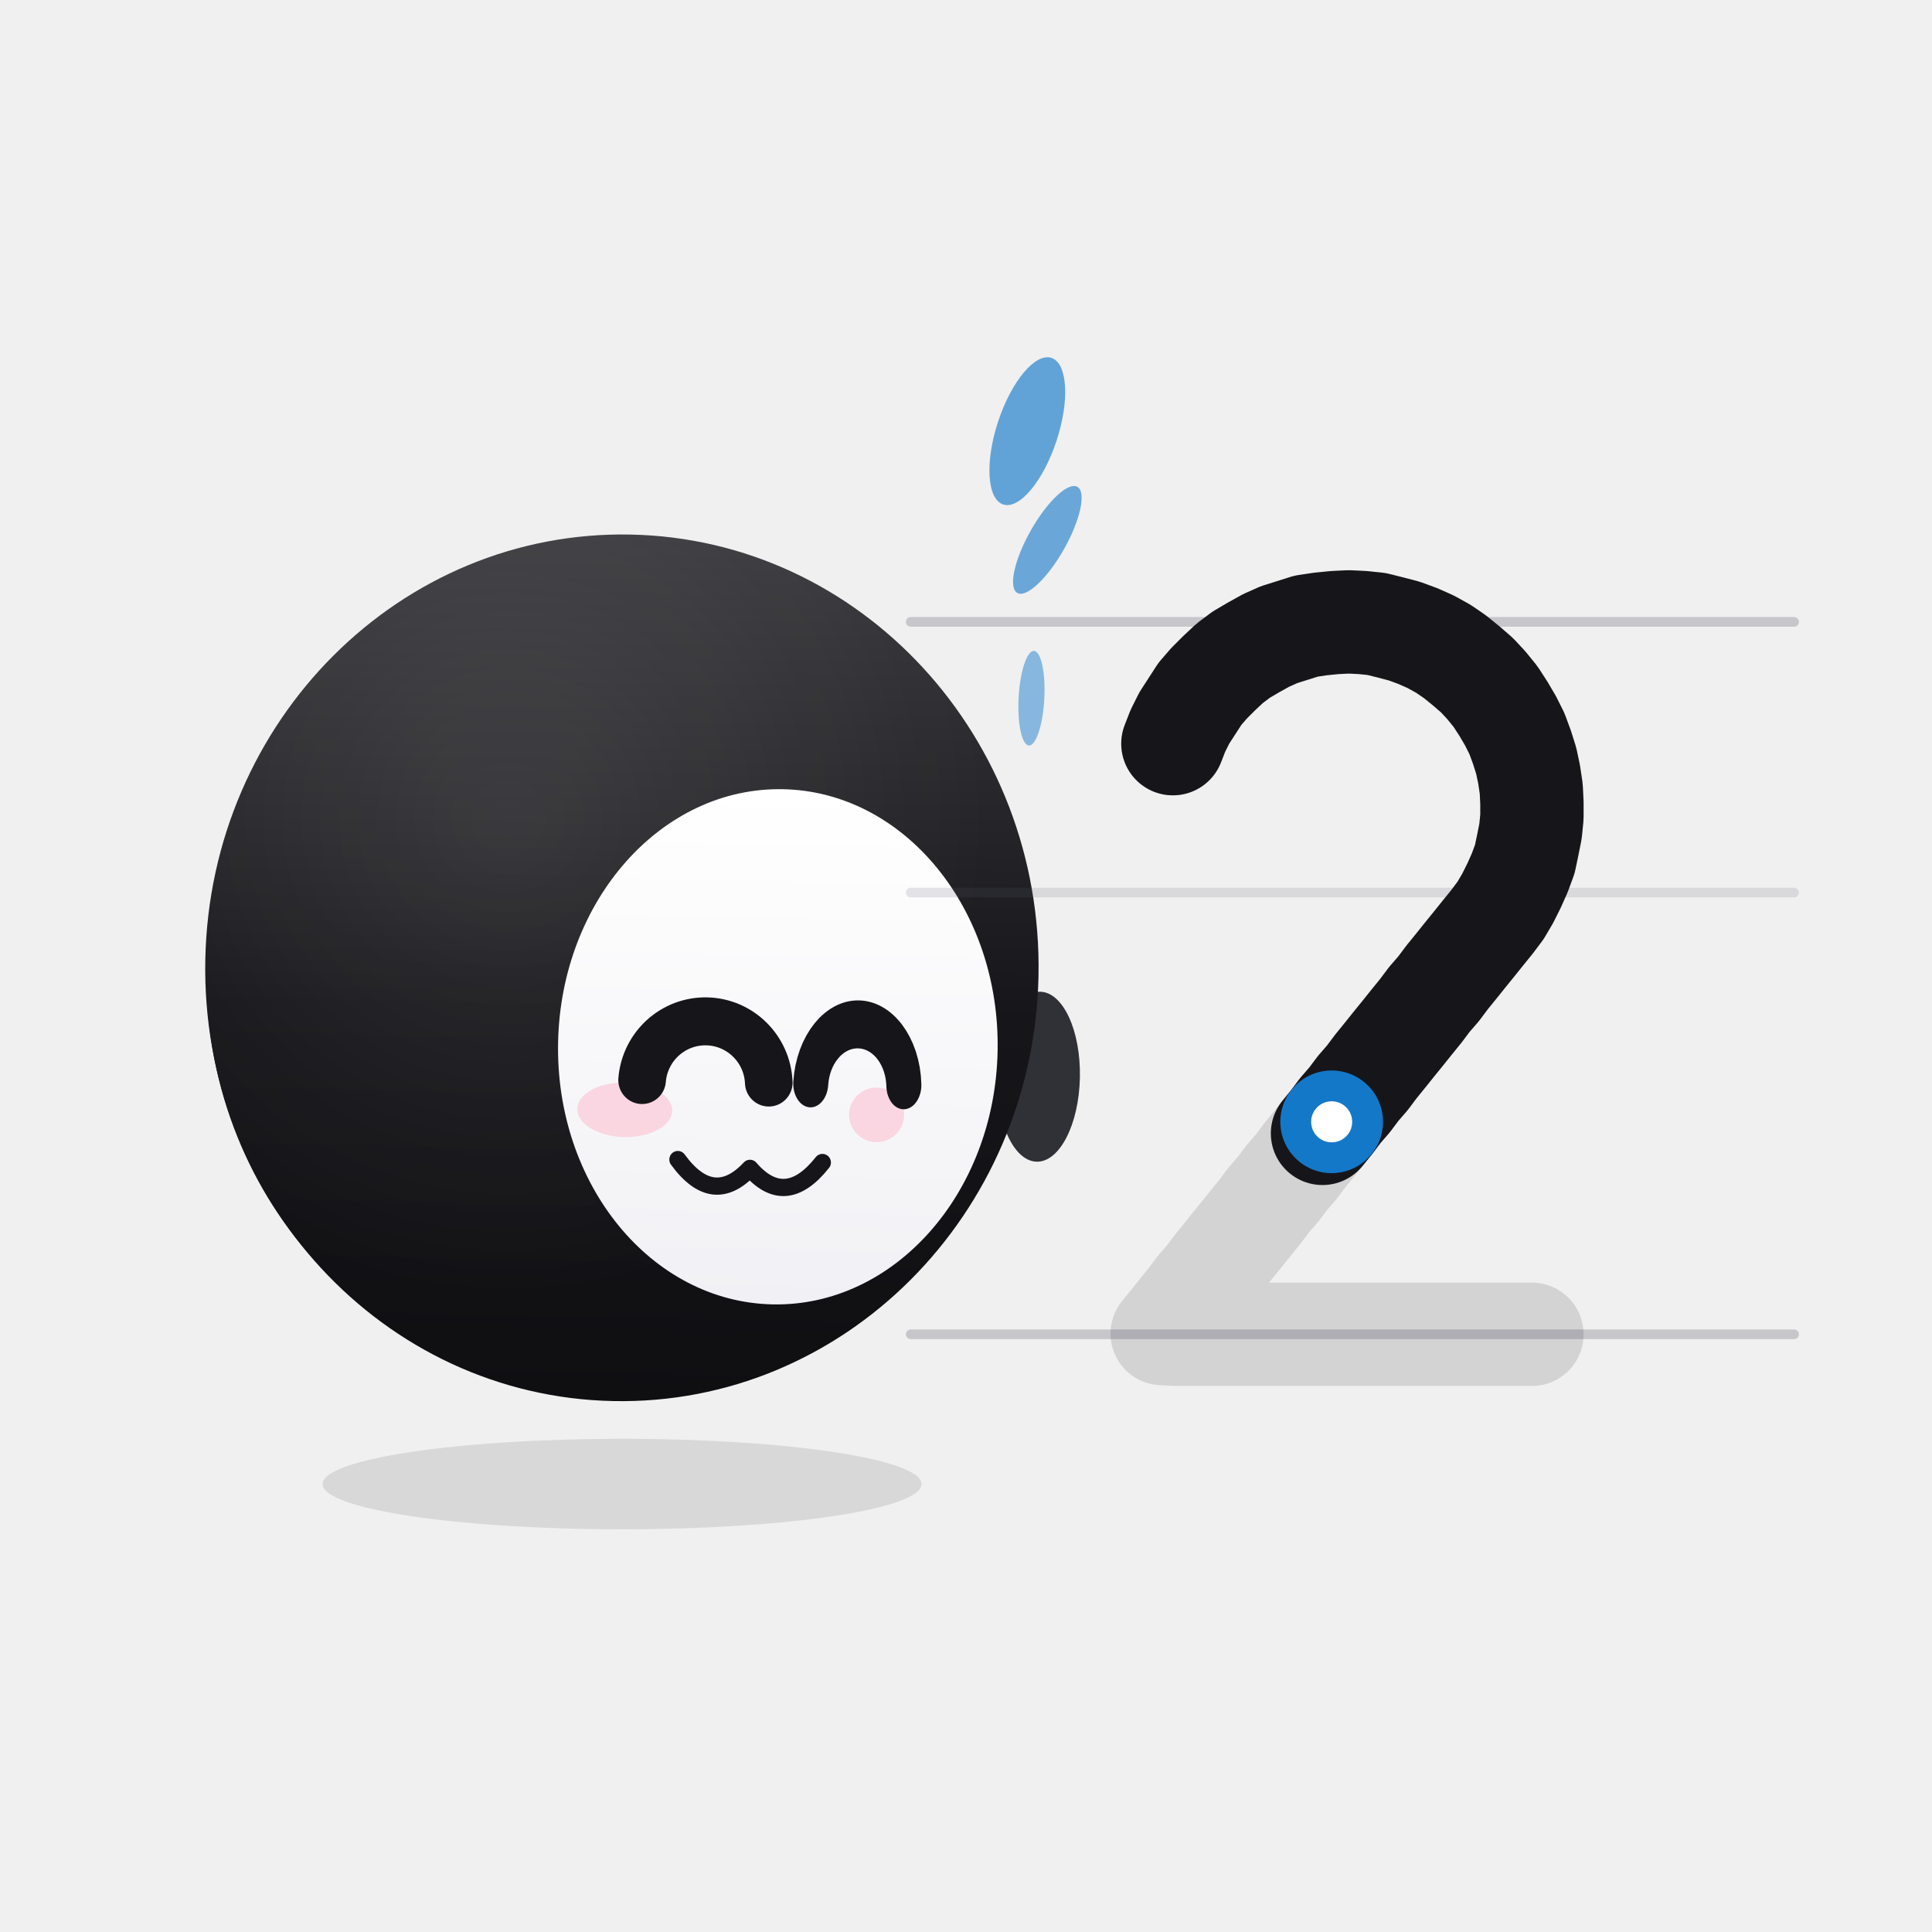
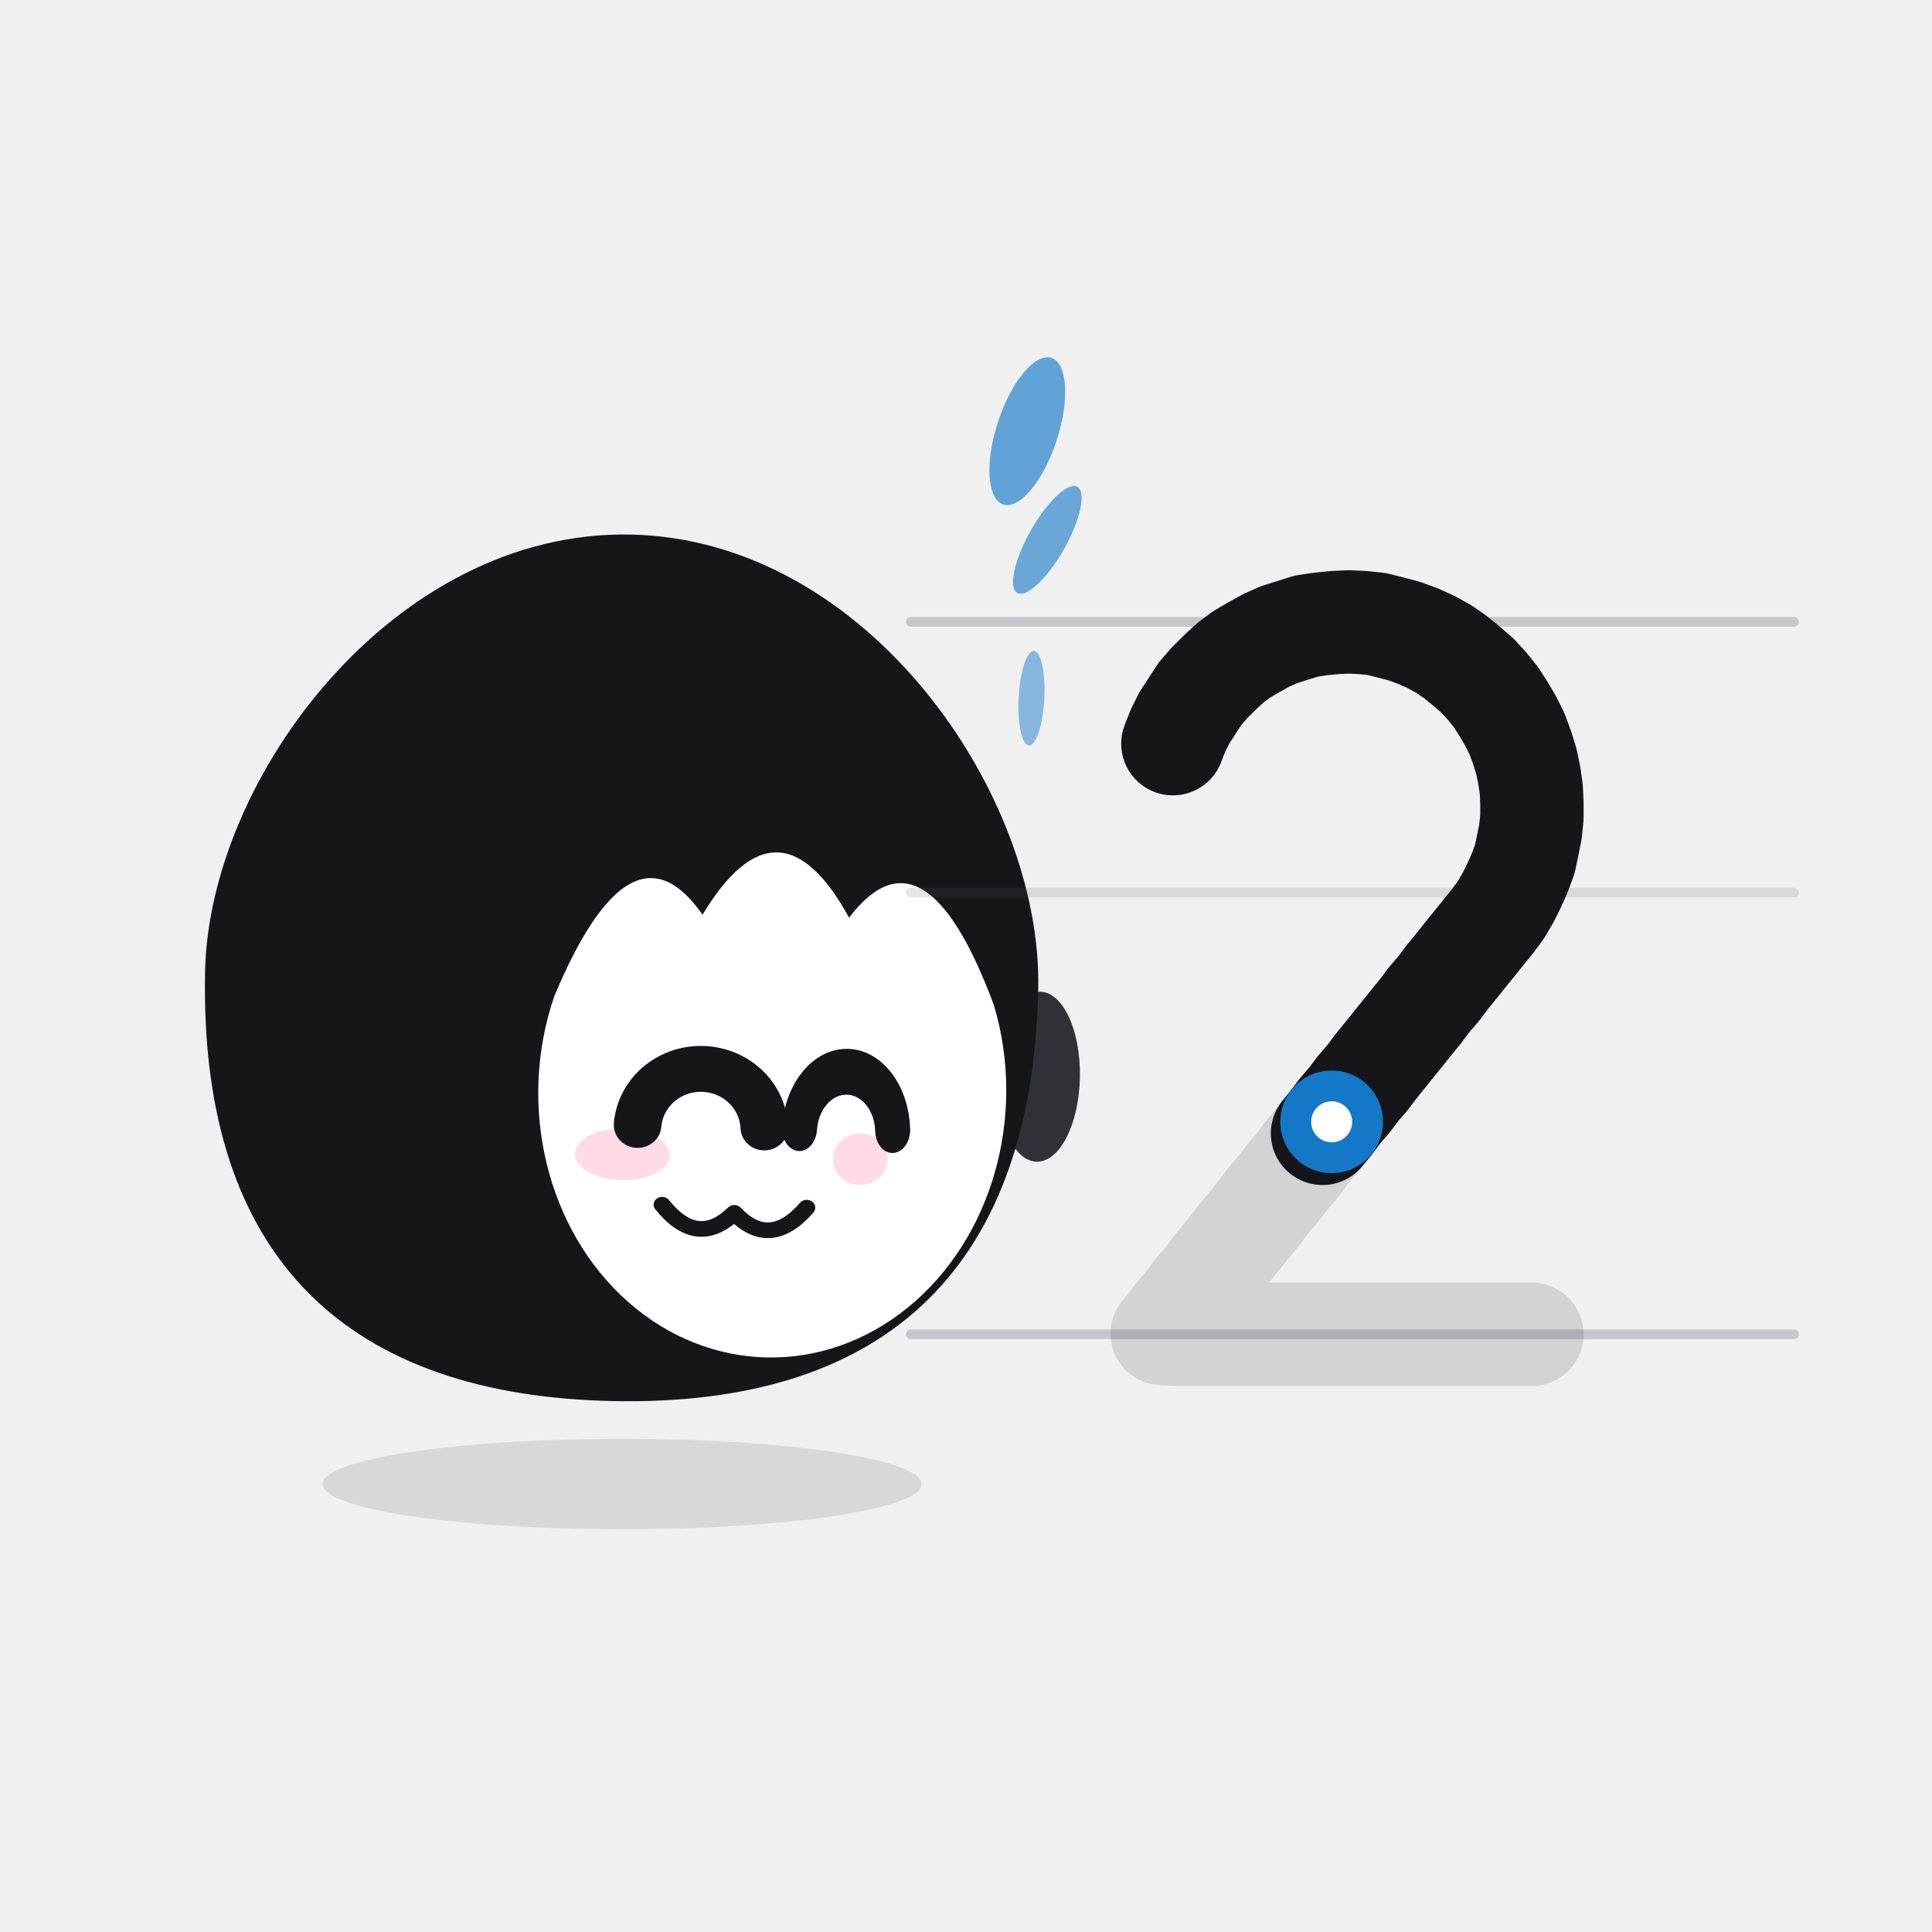
<svg xmlns="http://www.w3.org/2000/svg" width="320" height="320" viewBox="0 0 320 320">
  <defs>
-     <linearGradient id="bg0" gradientUnits="userSpaceOnUse" x1="0" y1="-104" x2="0" y2="104">
-       <stop offset="0" stop-color="#3b3b3f" />
-       <stop offset="0.55" stop-color="#16161A" />
-       <stop offset="1" stop-color="#0f0f12" />
-     </linearGradient>
-     <radialGradient id="bg1" gradientUnits="userSpaceOnUse" cx="-28" cy="-35.36" r="115" fx="-28" fy="-35.36">
-       <stop offset="0" stop-color="#FFFFFF" />
-       <stop offset="1" stop-color="rgba(255,255,255,0)" />
-     </radialGradient>
-     <linearGradient id="bg2" gradientUnits="userSpaceOnUse" x1="0" y1="-43.642" x2="0" y2="80.025">
-       <stop offset="0" stop-color="#FFFFFF" />
-       <stop offset="1" stop-color="#F1F1F5" />
-     </linearGradient>
    <clipPath id="bc1">
-       <path d="M90.554 18.191C90.554 52.341 66.936 80.025 37.803 80.025C8.67 80.025 -14.948 52.341 -14.948 18.191C-14.948 -15.958 8.67 -43.642 37.803 -43.642C66.936 -43.642 90.554 -15.958 90.554 18.191" transform="matrix(0.69 0.014 -0.014 0.69 103.007 160.301)" />
+       <path d="M89.447 7.159C97.932 33.648 90.112 63.326 70.212 80.16C50.311 96.993 23.047 96.993 3.146 80.16C-16.754 63.326 -24.574 33.648 -16.088 7.159Q1.501 -37.361 19.09 -13.13Q36.679 -43.756 54.268 -13.13Q71.857 -37.361 89.447 7.159Z" transform="matrix(0.69 0.014 -0.014 0.69 103.007 160.301)" />
    </clipPath>
  </defs>
  <path d="M-10.812 126C-10.812 132.075 -43.422 137 -83.649 137C-123.875 137 -156.486 132.075 -156.486 126C-156.486 119.925 -123.875 115 -83.649 115C-43.422 115 -10.812 119.925 -10.812 126" fill="rgba(22,22,26,0.13)" fill-opacity="0.862" transform="matrix(0.681 0 0 0.681 160 160)" />
  <path d="M-10.215 -10.816C-8.289 -8.119 -9.498 -3.956 -12.914 -1.517C-16.33 0.922 -20.66 0.713 -22.585 -1.984C-24.511 -4.681 -23.302 -8.844 -19.886 -11.283C-16.47 -13.722 -12.14 -13.513 -10.215 -10.816" fill="#2A2A31" fill-opacity="0.963" transform="matrix(0.399 0.008 -0.014 0.69 172.002 178.336)" />
  <path d="M17.2 0C17.2 11.267 9.499 20.4 0 20.4C-9.499 20.4 -17.2 11.267 -17.2 0C-17.2 -11.267 -9.499 -20.4 0 -20.4C9.499 -20.4 17.2 -11.267 17.2 0" fill="#2A2A31" fill-opacity="0.963" transform="matrix(0.399 0.008 -0.014 0.69 172.002 178.336)" />
-   <path d="M86.3 1.641C86.3 56.207 44.663 100.441 -6.7 100.441C-58.062 100.441 -99.7 56.207 -99.7 1.641C-99.7 -52.924 -58.062 -97.159 -6.7 -97.159C44.663 -97.159 86.3 -52.924 86.3 1.641" fill="url(#bg0)" transform="matrix(0.69 0.014 -0.014 0.69 103.007 160.301)" />
-   <path d="M100 0C100 57.438 55.228 104 0 104C-55.228 104 -100 57.438 -100 0C-100 -57.438 -55.228 -104 0 -104C55.228 -104 100 -57.438 100 0" fill="url(#bg0)" transform="matrix(0.69 0.014 -0.014 0.69 103.007 160.301)" />
-   <path d="M100 0C100 57.438 55.228 104 0 104C-55.228 104 -100 57.438 -100 0C-100 -57.438 -55.228 -104 0 -104C55.228 -104 100 -57.438 100 0" fill="url(#bg1)" fill-opacity="0.1" transform="matrix(0.69 0.014 -0.014 0.69 103.007 160.301)" />
-   <path d="M90.554 18.191C90.554 52.341 66.936 80.025 37.803 80.025C8.67 80.025 -14.948 52.341 -14.948 18.191C-14.948 -15.958 8.67 -43.642 37.803 -43.642C66.936 -43.642 90.554 -15.958 90.554 18.191" fill="url(#bg2)" transform="matrix(0.69 0.014 -0.014 0.69 103.007 160.301)" />
-   <path d="M11.5 0C11.5 3.866 6.351 7 0 7C-6.351 7 -11.5 3.866 -11.5 0C-11.5 -3.866 -6.351 -7 0 -7C6.351 -7 11.5 -3.866 11.5 0" fill="rgba(255,138,168,0.42)" fill-opacity="0.7" transform="matrix(0.683 0.014 -0.013 0.645 103.48 183.82)" />
-   <path d="M11.5 0C11.5 3.866 6.351 7 0 7C-6.351 7 -11.5 3.866 -11.5 0C-11.5 -3.866 -6.351 -7 0 -7C6.351 -7 11.5 -3.866 11.5 0" fill="rgba(255,138,168,0.42)" fill-opacity="0.7" transform="matrix(0.396 0.008 -0.013 0.645 145.187 184.653)" />
+   <path d="M-6.7 -97.159C46.117 -97.159 86.3 -39.855 86.3 4.408C86.3 70.801 51.587 100.441 -6.7 100.441C-64.986 100.441 -99.7 70.801 -99.7 4.408C-99.7 -39.855 -59.516 -97.159 -6.7 -97.159Z" fill="#16161A" transform="matrix(0.69 0.014 -0.014 0.69 103.007 160.301)" />
+   <path d="M0 -104C56.792 -104 100 -43.68 100 2.912C100 72.8 62.674 104 0 104C-62.674 104 -100 72.8 -100 2.912C-100 -43.68 -56.792 -104 0 -104Z" fill="#16161A" transform="matrix(0.69 0.014 -0.014 0.69 103.007 160.301)" />
+   <path d="M89.447 7.159C97.932 33.648 90.112 63.326 70.212 80.16C50.311 96.993 23.047 96.993 3.146 80.16C-16.754 63.326 -24.574 33.648 -16.088 7.159Q1.501 -37.361 19.09 -13.13Q36.679 -43.756 54.268 -13.13Q71.857 -37.361 89.447 7.159Z" fill="#FFFFFF" transform="matrix(0.69 0.014 -0.014 0.69 103.007 160.301)" />
+   <path d="M11.5 0C11.5 3.866 6.351 7 0 7C-6.351 7 -11.5 3.866 -11.5 0C-11.5 -3.866 -6.351 -7 0 -7C6.351 -7 11.5 -3.866 11.5 0" fill="rgba(255,138,168,0.42)" fill-opacity="0.7" transform="matrix(0.683 0.014 -0.012 0.61 103.077 191.211)" />
+   <path d="M11.5 0C11.5 3.866 6.351 7 0 7C-6.351 7 -11.5 3.866 -11.5 0C-11.5 -3.866 -6.351 -7 0 -7C6.351 -7 11.5 -3.866 11.5 0" fill="rgba(255,138,168,0.42)" fill-opacity="0.7" transform="matrix(0.396 0.008 -0.012 0.61 142.494 191.999)" />
  <g clip-path="url(#bc1)">
-     <path d="M-15.968 -1.005C-15.438 -9.434 -8.446 -16 0 -16C8.446 -16 15.438 -9.434 15.968 -1.005" fill="none" stroke="#16161A" stroke-width="12" stroke-linecap="round" stroke-linejoin="round" transform="matrix(0.657 0.013 -0.013 0.662 116.829 179.761)" />
-     <path d="M-15.968 -1.005C-15.438 -9.434 -8.446 -16 0 -16C8.446 -16 15.438 -9.434 15.968 -1.005" fill="none" stroke="#16161A" stroke-width="12" stroke-linecap="round" stroke-linejoin="round" transform="matrix(0.483 0.01 -0.013 0.662 141.985 180.263)" />
-     <path d="M-20.4 -3.57Q-10.2 9.69 0 -1.53Q10.2 9.69 20.4 -3.57" fill="none" stroke="#16161A" stroke-width="4.8" stroke-linecap="round" stroke-linejoin="round" transform="matrix(0.587 0.012 -0.012 0.594 124.201 194.424)" />
+     <path d="M-15.968 -1.005C-15.438 -9.434 -8.446 -16 0 -16C8.446 -16 15.438 -9.434 15.968 -1.005" fill="none" stroke="#16161A" stroke-width="12" stroke-linecap="round" stroke-linejoin="round" transform="matrix(0.657 0.013 -0.013 0.633 116.085 187.169)" />
+     <path d="M-15.968 -1.005C-15.438 -9.434 -8.446 -16 0 -16C8.446 -16 15.438 -9.434 15.968 -1.005" fill="none" stroke="#16161A" stroke-width="12" stroke-linecap="round" stroke-linejoin="round" transform="matrix(0.483 0.01 -0.013 0.633 140.129 187.65)" />
+     <path d="M-20.4 -3.57Q-10.2 9.69 0 -1.53Q10.2 9.69 20.4 -3.57" fill="none" stroke="#16161A" stroke-width="4.8" stroke-linecap="round" stroke-linejoin="round" transform="matrix(0.587 0.012 -0.011 0.54 121.609 201.71)" />
  </g>
  <path d="M7.376 0C7.376 10.22 4.073 18.505 0 18.505C-4.073 18.505 -7.376 10.22 -7.376 0C-7.376 -10.22 -4.073 -18.505 0 -18.505C4.073 -18.505 7.376 -10.22 7.376 0" fill="#1478C9" fill-opacity="0.644" transform="matrix(0.656 0.216 -0.216 0.656 170.156 71.417)" />
  <path d="M4.57 0C4.57 8.077 2.524 14.624 0 14.624C-2.524 14.624 -4.57 8.077 -4.57 0C-4.57 -8.077 -2.524 -14.624 0 -14.624C2.524 -14.624 4.57 -8.077 4.57 0" fill="#1478C9" fill-opacity="0.608" transform="matrix(0.601 0.34 -0.34 0.601 173.473 89.422)" />
  <path d="M3.081 0C3.081 6.271 1.701 11.355 0 11.355C-1.701 11.355 -3.081 6.271 -3.081 0C-3.081 -6.271 -1.701 -11.355 0 -11.355C1.701 -11.355 3.081 -6.271 3.081 0" fill="#1478C9" fill-opacity="0.476" transform="matrix(0.69 0.037 -0.037 0.69 170.842 115.645)" />
  <path d="M-73.16 -59L73.16 -59" fill="none" stroke="#5C5C6E" stroke-width="1.6" stroke-linecap="round" stroke-linejoin="round" stroke-opacity="0.28" transform="matrix(1 0 0 1 224 162)" />
  <path d="M-73.16 -14.16L73.16 -14.16" fill="none" stroke="#5C5C6E" stroke-width="1.6" stroke-linecap="round" stroke-linejoin="round" stroke-opacity="0.15" transform="matrix(1 0 0 1 224 162)" />
  <path d="M-73.16 59L73.16 59" fill="none" stroke="#5C5C6E" stroke-width="1.6" stroke-linecap="round" stroke-linejoin="round" stroke-opacity="0.28" transform="matrix(1 0 0 1 224 162)" />
  <path d="M-0.252 -0.329L-0.245 -0.347L-0.236 -0.365L-0.225 -0.382L-0.214 -0.399L-0.201 -0.414L-0.187 -0.428L-0.172 -0.442L-0.156 -0.454L-0.139 -0.464L-0.121 -0.474L-0.103 -0.482L-0.084 -0.488L-0.065 -0.494L-0.045 -0.497L-0.025 -0.499L-0.005 -0.5L0.015 -0.499L0.034 -0.497L0.054 -0.492L0.073 -0.487L0.092 -0.48L0.11 -0.472L0.128 -0.462L0.144 -0.451L0.16 -0.438L0.175 -0.425L0.188 -0.411L0.201 -0.395L0.212 -0.378L0.222 -0.361L0.231 -0.343L0.238 -0.324L0.244 -0.305L0.248 -0.286L0.251 -0.266L0.252 -0.246L0.252 -0.226L0.25 -0.206L0.246 -0.186L0.242 -0.167L0.235 -0.148L0.227 -0.13L0.218 -0.112L0.208 -0.095L0.196 -0.079L0.183 -0.063L0.171 -0.048L0.158 -0.032L0.146 -0.017L0.133 -0.001L0.121 0.015L0.108 0.03L0.096 0.046L0.083 0.062L0.071 0.077L0.058 0.093L0.046 0.108L0.033 0.124L0.021 0.14L0.008 0.155L-0.004 0.171L-0.017 0.186L-0.029 0.202L-0.042 0.218L-0.054 0.233L-0.067 0.249L-0.079 0.265L-0.092 0.28L-0.104 0.296L-0.117 0.311L-0.129 0.327L-0.142 0.343L-0.154 0.358L-0.167 0.374L-0.179 0.389L-0.192 0.405L-0.204 0.421L-0.217 0.436L-0.229 0.452L-0.242 0.468L-0.254 0.483L-0.267 0.499L-0.249 0.5L-0.229 0.5L-0.209 0.5L-0.189 0.5L-0.169 0.5L-0.149 0.5L-0.129 0.5L-0.109 0.5L-0.089 0.5L-0.069 0.5L-0.049 0.5L-0.029 0.5L-0.009 0.5L0.011 0.5L0.031 0.5L0.051 0.5L0.071 0.5L0.091 0.5L0.111 0.5L0.131 0.5L0.151 0.5L0.171 0.5L0.191 0.5L0.211 0.5L0.231 0.5L0.251 0.5L0.252 0.5" fill="none" stroke="rgba(22,22,26,0.13)" stroke-width="0.145" stroke-linecap="round" stroke-linejoin="round" transform="matrix(118 0 0 118 224 162)" />
  <path d="M-0.252 -0.329L-0.245 -0.347L-0.236 -0.365L-0.225 -0.382L-0.214 -0.399L-0.201 -0.414L-0.187 -0.428L-0.172 -0.442L-0.156 -0.454L-0.139 -0.464L-0.121 -0.474L-0.103 -0.482L-0.084 -0.488L-0.065 -0.494L-0.045 -0.497L-0.025 -0.499L-0.005 -0.5L0.015 -0.499L0.034 -0.497L0.054 -0.492L0.073 -0.487L0.092 -0.48L0.11 -0.472L0.128 -0.462L0.144 -0.451L0.16 -0.438L0.175 -0.425L0.188 -0.411L0.201 -0.395L0.212 -0.378L0.222 -0.361L0.231 -0.343L0.238 -0.324L0.244 -0.305L0.248 -0.286L0.251 -0.266L0.252 -0.246L0.252 -0.226L0.25 -0.206L0.246 -0.186L0.242 -0.167L0.235 -0.148L0.227 -0.13L0.218 -0.112L0.208 -0.095L0.196 -0.079L0.183 -0.063L0.171 -0.048L0.158 -0.032L0.146 -0.017L0.133 -0.001L0.121 0.015L0.108 0.03L0.096 0.046L0.083 0.062L0.071 0.077L0.058 0.093L0.046 0.108L0.033 0.124L0.021 0.14L0.008 0.155L-0.004 0.171L-0.017 0.186L-0.029 0.202L-0.042 0.218L-0.029 0.202" fill="none" stroke="#16161A" stroke-width="0.145" stroke-linecap="round" stroke-linejoin="round" transform="matrix(118 0 0 118 224 162)" />
  <path d="M8.5 0C8.5 4.694 4.694 8.5 0 8.5C-4.694 8.5 -8.5 4.694 -8.5 0C-8.5 -4.694 -4.694 -8.5 0 -8.5C4.694 -8.5 8.5 -4.694 8.5 0" fill="#1478C9" transform="matrix(1 0 0 1 220.565 185.808)" />
  <path d="M3.4 0C3.4 1.878 1.878 3.4 0 3.4C-1.878 3.4 -3.4 1.878 -3.4 0C-3.4 -1.878 -1.878 -3.4 0 -3.4C1.878 -3.4 3.4 -1.878 3.4 0" fill="#FFFFFF" transform="matrix(1 0 0 1 220.565 185.808)" />
</svg>
